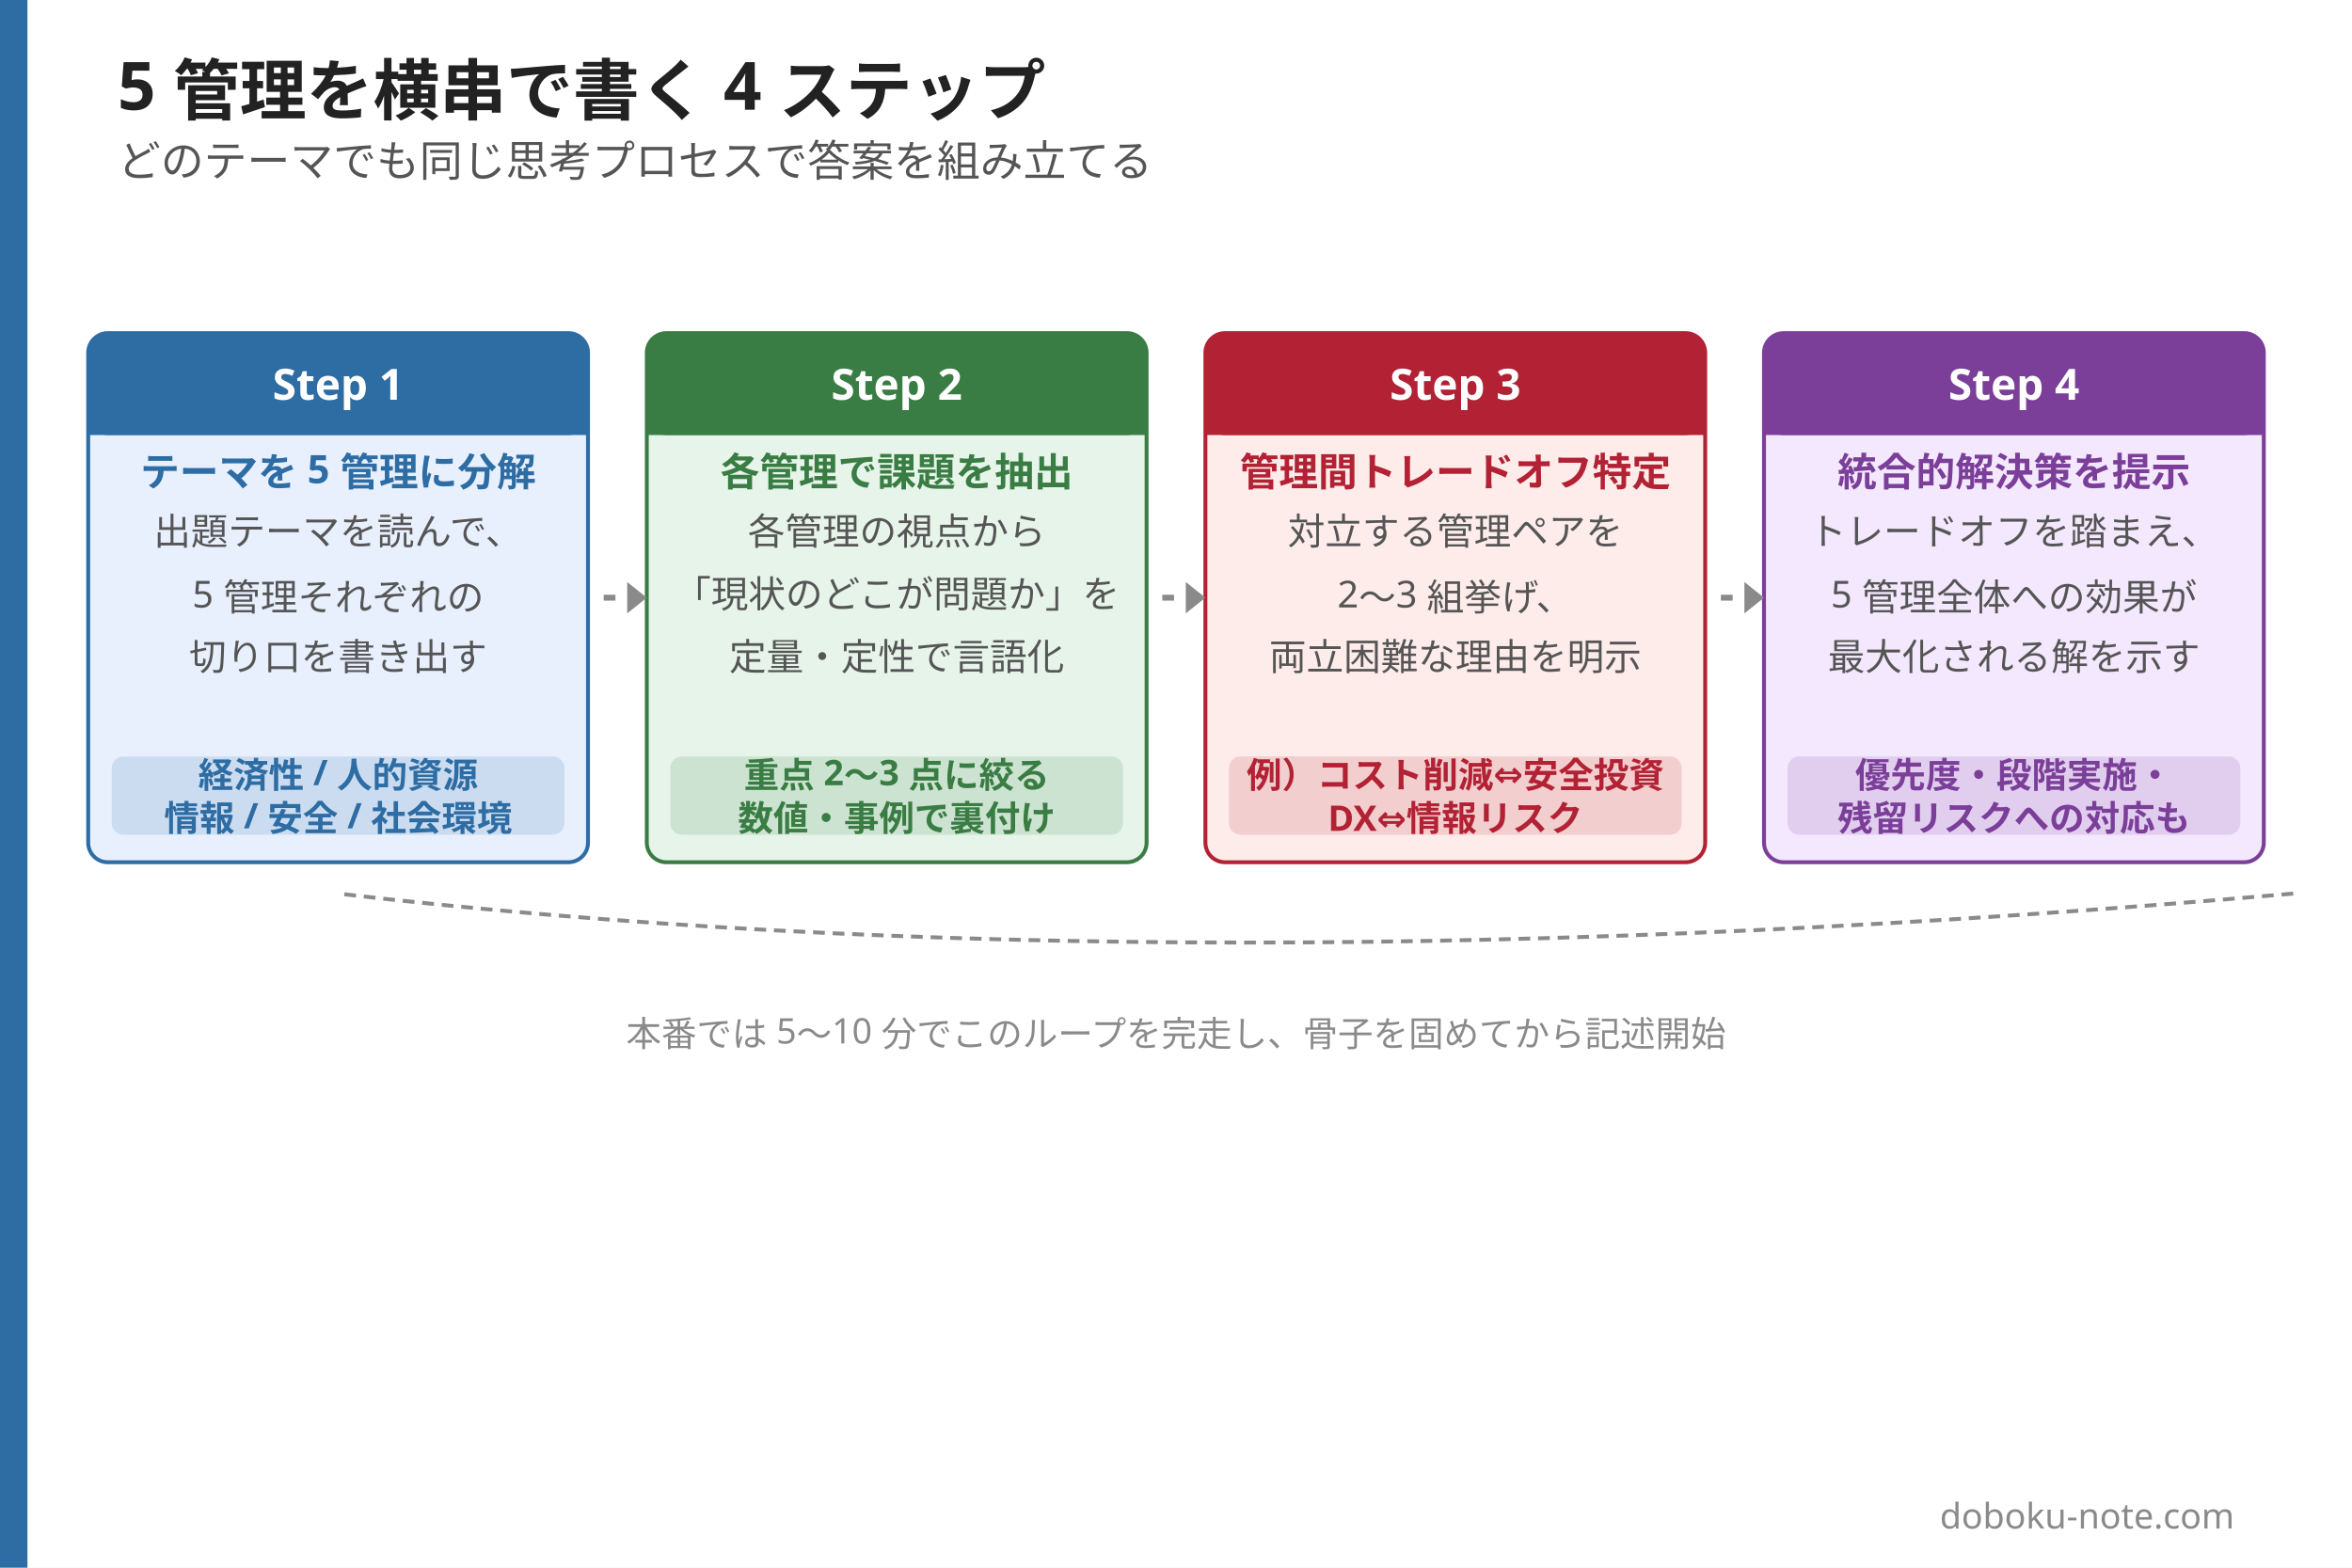
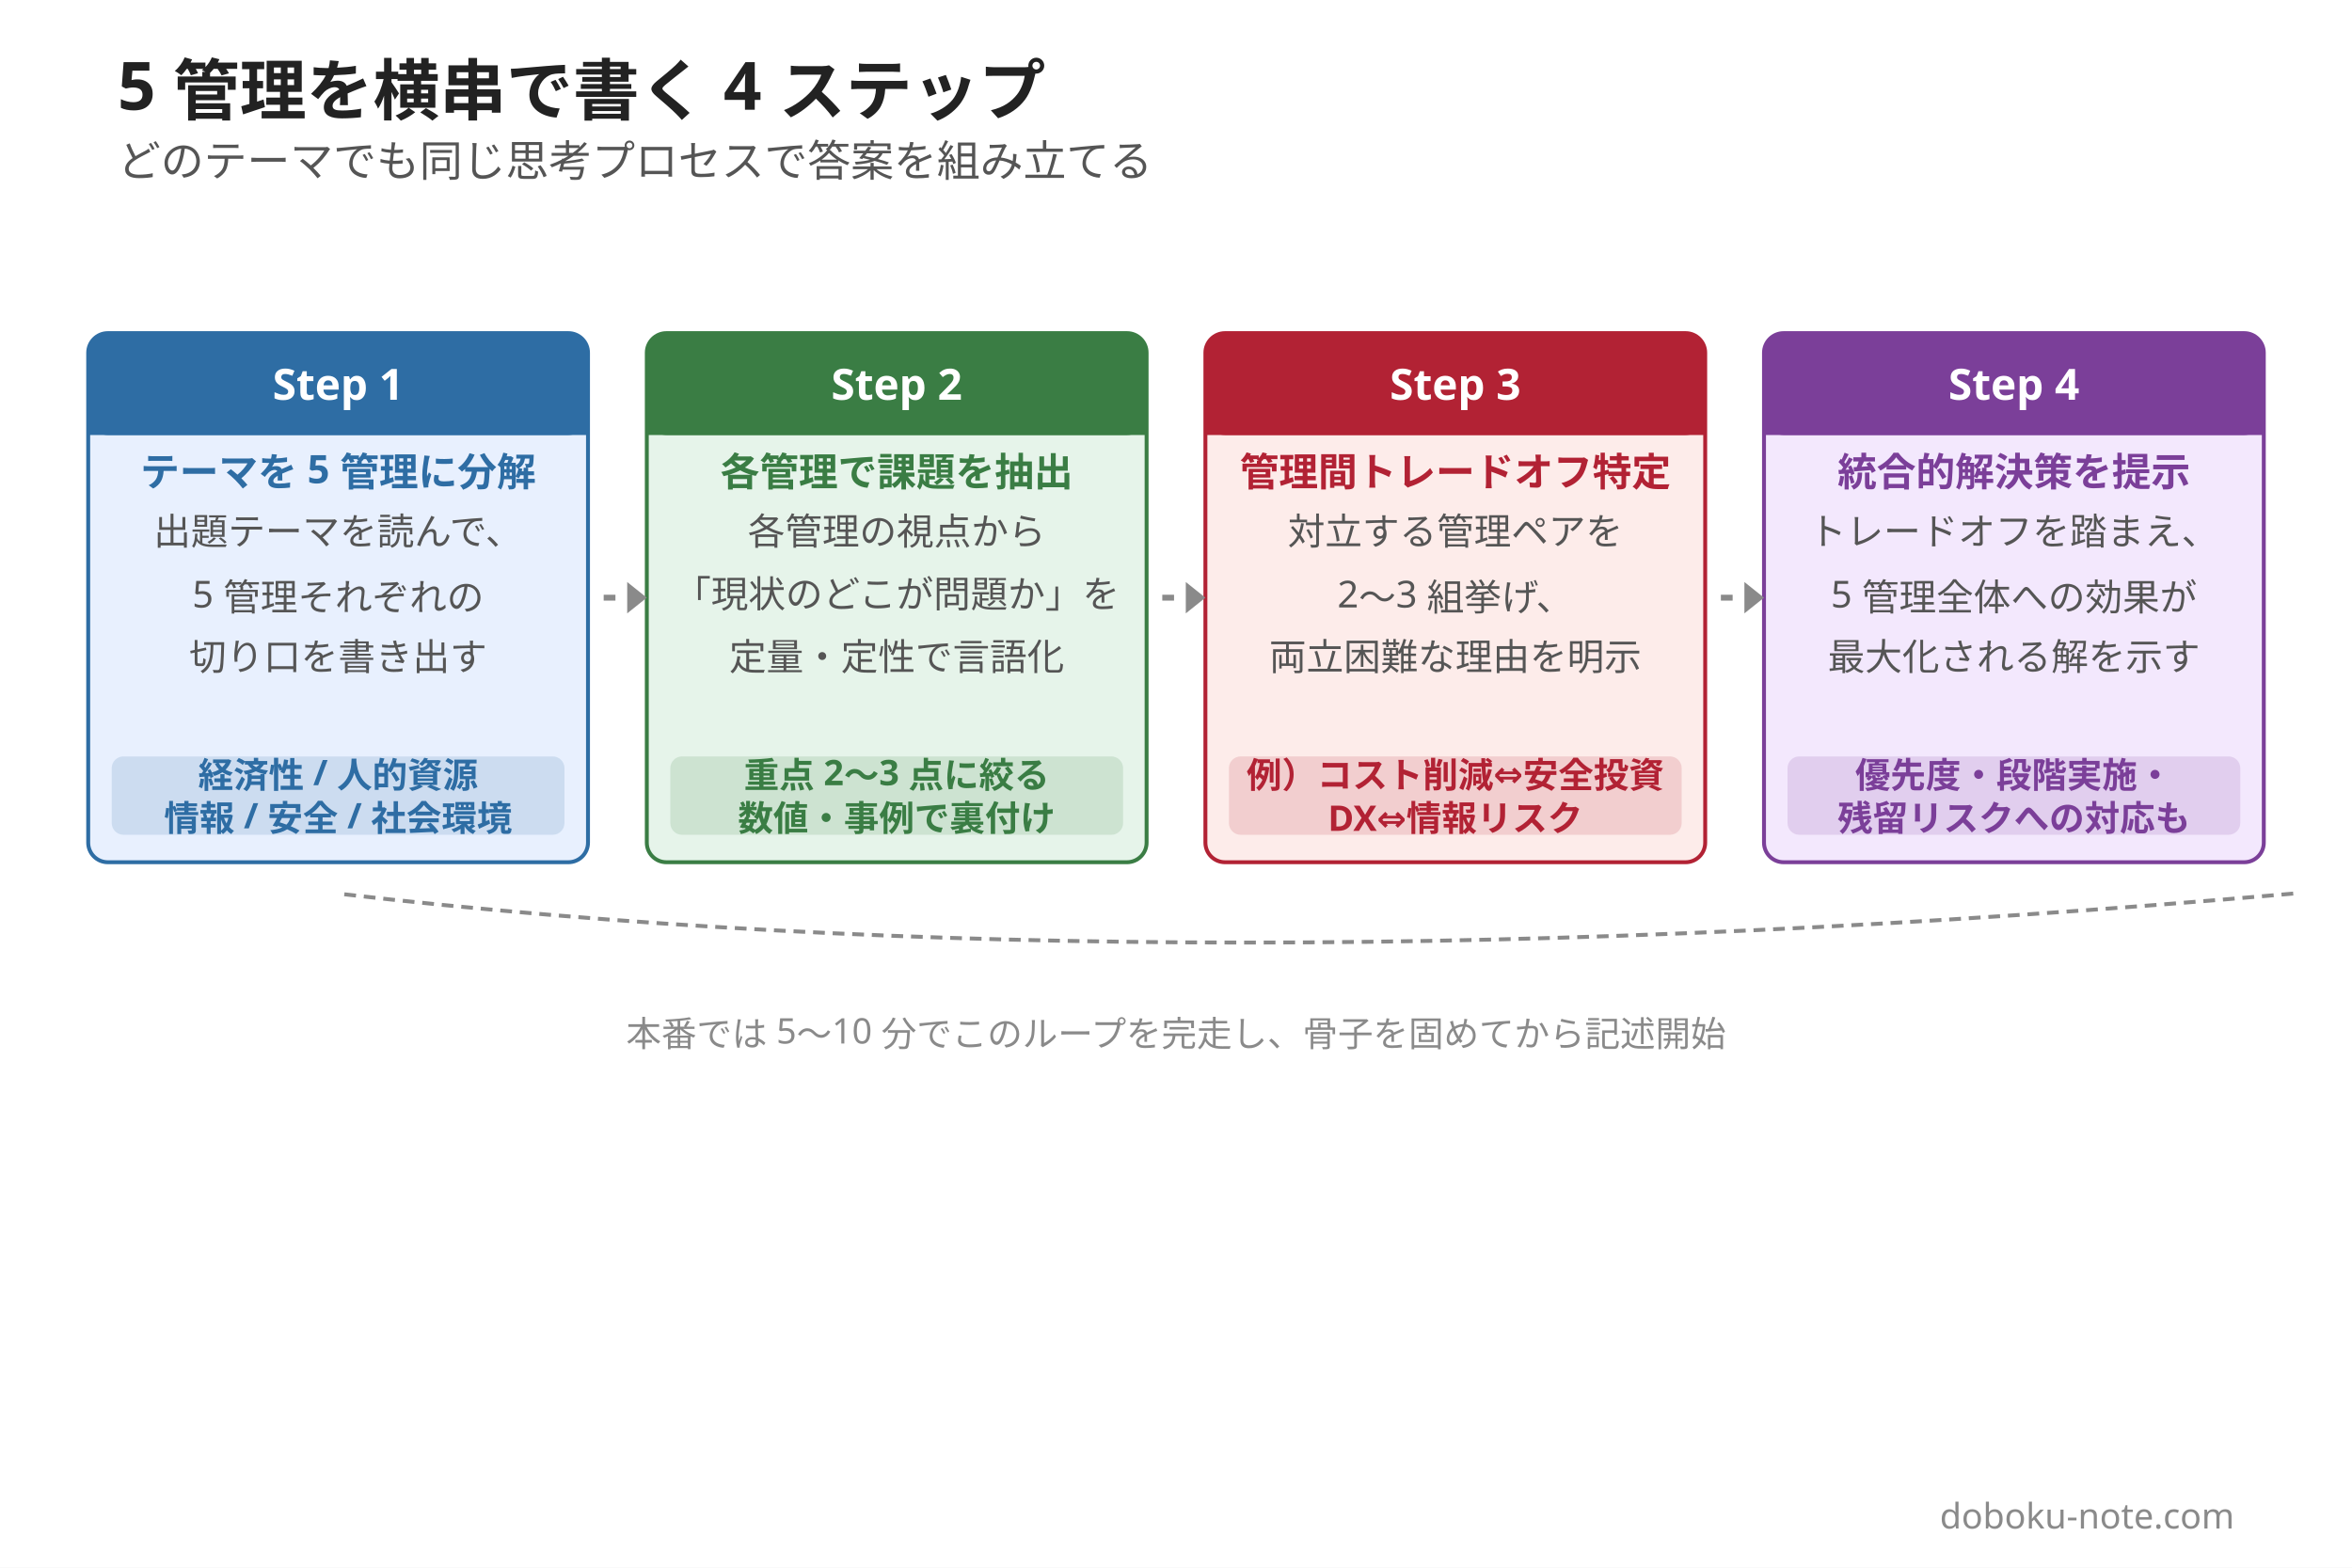
<svg xmlns="http://www.w3.org/2000/svg" width="1200" height="800" viewBox="0 0 1200 800">
  <rect width="1200" height="800" fill="#ffffff" />
-   <rect x="0" y="0" width="14" height="800" fill="#2e6da4" />
  <text x="60" y="56" font-family="Hiragino Sans, Hiragino Kaku Gothic ProN, Yu Gothic, Noto Sans JP, sans-serif" font-size="34" font-weight="800" fill="#222222">5 管理を横串で書く 4 ステップ</text>
  <text x="60" y="90" font-family="Hiragino Sans, Hiragino Kaku Gothic ProN, Yu Gothic, Noto Sans JP, sans-serif" font-size="22" font-weight="500" fill="#555555">どのテーマでも同じ思考プロセスで答案を組み立てる</text>
  <rect x="45" y="170" width="255" height="270" rx="10" fill="#e8f0fe" stroke="#2e6da4" stroke-width="2" />
  <rect x="45" y="170" width="255" height="52" rx="10" fill="#2e6da4" />
  <rect x="45" y="210" width="255" height="12" fill="#2e6da4" />
  <text x="172.5" y="204" font-family="Hiragino Sans, Hiragino Kaku Gothic ProN, Yu Gothic, Noto Sans JP, sans-serif" font-size="22" font-weight="800" fill="#ffffff" text-anchor="middle">Step 1</text>
  <text x="172.5" y="248" font-family="Hiragino Sans, Hiragino Kaku Gothic ProN, Yu Gothic, Noto Sans JP, sans-serif" font-size="20" font-weight="700" fill="#2e6da4" text-anchor="middle">テーマを 5 管理に分解</text>
  <text x="172.5" y="278" font-family="Hiragino Sans, Hiragino Kaku Gothic ProN, Yu Gothic, Noto Sans JP, sans-serif" font-size="19" fill="#555555" text-anchor="middle">出題テーマを読んで、</text>
  <text x="172.5" y="310" font-family="Hiragino Sans, Hiragino Kaku Gothic ProN, Yu Gothic, Noto Sans JP, sans-serif" font-size="19" fill="#555555" text-anchor="middle">5 管理それぞれの</text>
  <text x="172.5" y="342" font-family="Hiragino Sans, Hiragino Kaku Gothic ProN, Yu Gothic, Noto Sans JP, sans-serif" font-size="19" fill="#555555" text-anchor="middle">切り口を書き出す</text>
  <rect x="57" y="386" width="231" height="40" rx="6" fill="#2e6da4" opacity="0.15" />
  <text x="172.5" y="402" font-family="Hiragino Sans, Hiragino Kaku Gothic ProN, Yu Gothic, Noto Sans JP, sans-serif" font-size="18" fill="#2e6da4" font-weight="600" text-anchor="middle">経済性 / 人的資源</text>
  <text x="172.5" y="424" font-family="Hiragino Sans, Hiragino Kaku Gothic ProN, Yu Gothic, Noto Sans JP, sans-serif" font-size="18" fill="#2e6da4" font-weight="600" text-anchor="middle">情報 / 安全 / 社会環境</text>
  <rect x="330" y="170" width="255" height="270" rx="10" fill="#e6f4ea" stroke="#3a7d44" stroke-width="2" />
  <rect x="330" y="170" width="255" height="52" rx="10" fill="#3a7d44" />
  <rect x="330" y="210" width="255" height="12" fill="#3a7d44" />
  <text x="457.5" y="204" font-family="Hiragino Sans, Hiragino Kaku Gothic ProN, Yu Gothic, Noto Sans JP, sans-serif" font-size="22" font-weight="800" fill="#ffffff" text-anchor="middle">Step 2</text>
  <text x="457.5" y="248" font-family="Hiragino Sans, Hiragino Kaku Gothic ProN, Yu Gothic, Noto Sans JP, sans-serif" font-size="20" font-weight="700" fill="#3a7d44" text-anchor="middle">各管理で課題を抽出</text>
  <text x="457.5" y="278" font-family="Hiragino Sans, Hiragino Kaku Gothic ProN, Yu Gothic, Noto Sans JP, sans-serif" font-size="19" fill="#555555" text-anchor="middle">各管理の視点から</text>
  <text x="457.5" y="310" font-family="Hiragino Sans, Hiragino Kaku Gothic ProN, Yu Gothic, Noto Sans JP, sans-serif" font-size="19" fill="#555555" text-anchor="middle">「現状のどこが問題か」を</text>
  <text x="457.5" y="342" font-family="Hiragino Sans, Hiragino Kaku Gothic ProN, Yu Gothic, Noto Sans JP, sans-serif" font-size="19" fill="#555555" text-anchor="middle">定量・定性で言語化</text>
  <rect x="342" y="386" width="231" height="40" rx="6" fill="#3a7d44" opacity="0.15" />
  <text x="457.5" y="402" font-family="Hiragino Sans, Hiragino Kaku Gothic ProN, Yu Gothic, Noto Sans JP, sans-serif" font-size="18" fill="#3a7d44" font-weight="600" text-anchor="middle">重点 2〜3 点に絞る</text>
  <text x="457.5" y="424" font-family="Hiragino Sans, Hiragino Kaku Gothic ProN, Yu Gothic, Noto Sans JP, sans-serif" font-size="18" fill="#3a7d44" font-weight="600" text-anchor="middle">数値・事例で裏付け</text>
  <rect x="615" y="170" width="255" height="270" rx="10" fill="#fdecea" stroke="#b22234" stroke-width="2" />
  <rect x="615" y="170" width="255" height="52" rx="10" fill="#b22234" />
  <rect x="615" y="210" width="255" height="12" fill="#b22234" />
  <text x="742.5" y="204" font-family="Hiragino Sans, Hiragino Kaku Gothic ProN, Yu Gothic, Noto Sans JP, sans-serif" font-size="22" font-weight="800" fill="#ffffff" text-anchor="middle">Step 3</text>
  <text x="742.5" y="248" font-family="Hiragino Sans, Hiragino Kaku Gothic ProN, Yu Gothic, Noto Sans JP, sans-serif" font-size="20" font-weight="700" fill="#b22234" text-anchor="middle">管理間トレードオフ特定</text>
  <text x="742.5" y="278" font-family="Hiragino Sans, Hiragino Kaku Gothic ProN, Yu Gothic, Noto Sans JP, sans-serif" font-size="19" fill="#555555" text-anchor="middle">対立する管理ペアを</text>
  <text x="742.5" y="310" font-family="Hiragino Sans, Hiragino Kaku Gothic ProN, Yu Gothic, Noto Sans JP, sans-serif" font-size="19" fill="#555555" text-anchor="middle">2〜3 組挙げ、</text>
  <text x="742.5" y="342" font-family="Hiragino Sans, Hiragino Kaku Gothic ProN, Yu Gothic, Noto Sans JP, sans-serif" font-size="19" fill="#555555" text-anchor="middle">両立困難な理由を明示</text>
  <rect x="627" y="386" width="231" height="40" rx="6" fill="#b22234" opacity="0.15" />
  <text x="742.5" y="402" font-family="Hiragino Sans, Hiragino Kaku Gothic ProN, Yu Gothic, Noto Sans JP, sans-serif" font-size="18" fill="#b22234" font-weight="600" text-anchor="middle">例）コスト削減⇔安全投資</text>
  <text x="742.5" y="424" font-family="Hiragino Sans, Hiragino Kaku Gothic ProN, Yu Gothic, Noto Sans JP, sans-serif" font-size="18" fill="#b22234" font-weight="600" text-anchor="middle">DX⇔情報リスク</text>
  <rect x="900" y="170" width="255" height="270" rx="10" fill="#f3e8fd" stroke="#7b3f99" stroke-width="2" />
  <rect x="900" y="170" width="255" height="52" rx="10" fill="#7b3f99" />
  <rect x="900" y="210" width="255" height="12" fill="#7b3f99" />
  <text x="1027.5" y="204" font-family="Hiragino Sans, Hiragino Kaku Gothic ProN, Yu Gothic, Noto Sans JP, sans-serif" font-size="22" font-weight="800" fill="#ffffff" text-anchor="middle">Step 4</text>
  <text x="1027.5" y="248" font-family="Hiragino Sans, Hiragino Kaku Gothic ProN, Yu Gothic, Noto Sans JP, sans-serif" font-size="20" font-weight="700" fill="#7b3f99" text-anchor="middle">統合的解決策を提示</text>
  <text x="1027.5" y="278" font-family="Hiragino Sans, Hiragino Kaku Gothic ProN, Yu Gothic, Noto Sans JP, sans-serif" font-size="19" fill="#555555" text-anchor="middle">トレードオフを踏まえ、</text>
  <text x="1027.5" y="310" font-family="Hiragino Sans, Hiragino Kaku Gothic ProN, Yu Gothic, Noto Sans JP, sans-serif" font-size="19" fill="#555555" text-anchor="middle">5 管理全体への効果が</text>
  <text x="1027.5" y="342" font-family="Hiragino Sans, Hiragino Kaku Gothic ProN, Yu Gothic, Noto Sans JP, sans-serif" font-size="19" fill="#555555" text-anchor="middle">最大化される解を示す</text>
  <rect x="912" y="386" width="231" height="40" rx="6" fill="#7b3f99" opacity="0.15" />
  <text x="1027.5" y="402" font-family="Hiragino Sans, Hiragino Kaku Gothic ProN, Yu Gothic, Noto Sans JP, sans-serif" font-size="18" fill="#7b3f99" font-weight="600" text-anchor="middle">優先度・段階実施・</text>
  <text x="1027.5" y="424" font-family="Hiragino Sans, Hiragino Kaku Gothic ProN, Yu Gothic, Noto Sans JP, sans-serif" font-size="18" fill="#7b3f99" font-weight="600" text-anchor="middle">残留リスクへの対応も</text>
  <line x1="308" y1="305" x2="314" y2="305" stroke="#8a8a8a" stroke-width="3" />
  <polygon points="320,297 320,313 330,305" fill="#8a8a8a" />
  <line x1="593" y1="305" x2="599" y2="305" stroke="#8a8a8a" stroke-width="3" />
  <polygon points="605,297 605,313 615,305" fill="#8a8a8a" />
  <line x1="878" y1="305" x2="884" y2="305" stroke="#8a8a8a" stroke-width="3" />
  <polygon points="890,297 890,313 900,305" fill="#8a8a8a" />
  <path d="M 1170 456              Q 600 506 172.5 456" stroke="#8a8a8a" stroke-width="2" fill="none" stroke-dasharray="6,4" />
  <text x="600" y="534" font-family="Hiragino Sans, Hiragino Kaku Gothic ProN, Yu Gothic, Noto Sans JP, sans-serif" font-size="18" fill="#8a8a8a" text-anchor="middle">本番では 5〜10 分でこのループを完走し、骨子を固めてから記述開始</text>
  <text x="1140" y="780" font-family="Hiragino Sans, Hiragino Kaku Gothic ProN, Yu Gothic, Noto Sans JP, sans-serif" font-size="18" fill="#8a8a8a" text-anchor="end">doboku-note.com</text>
</svg>
